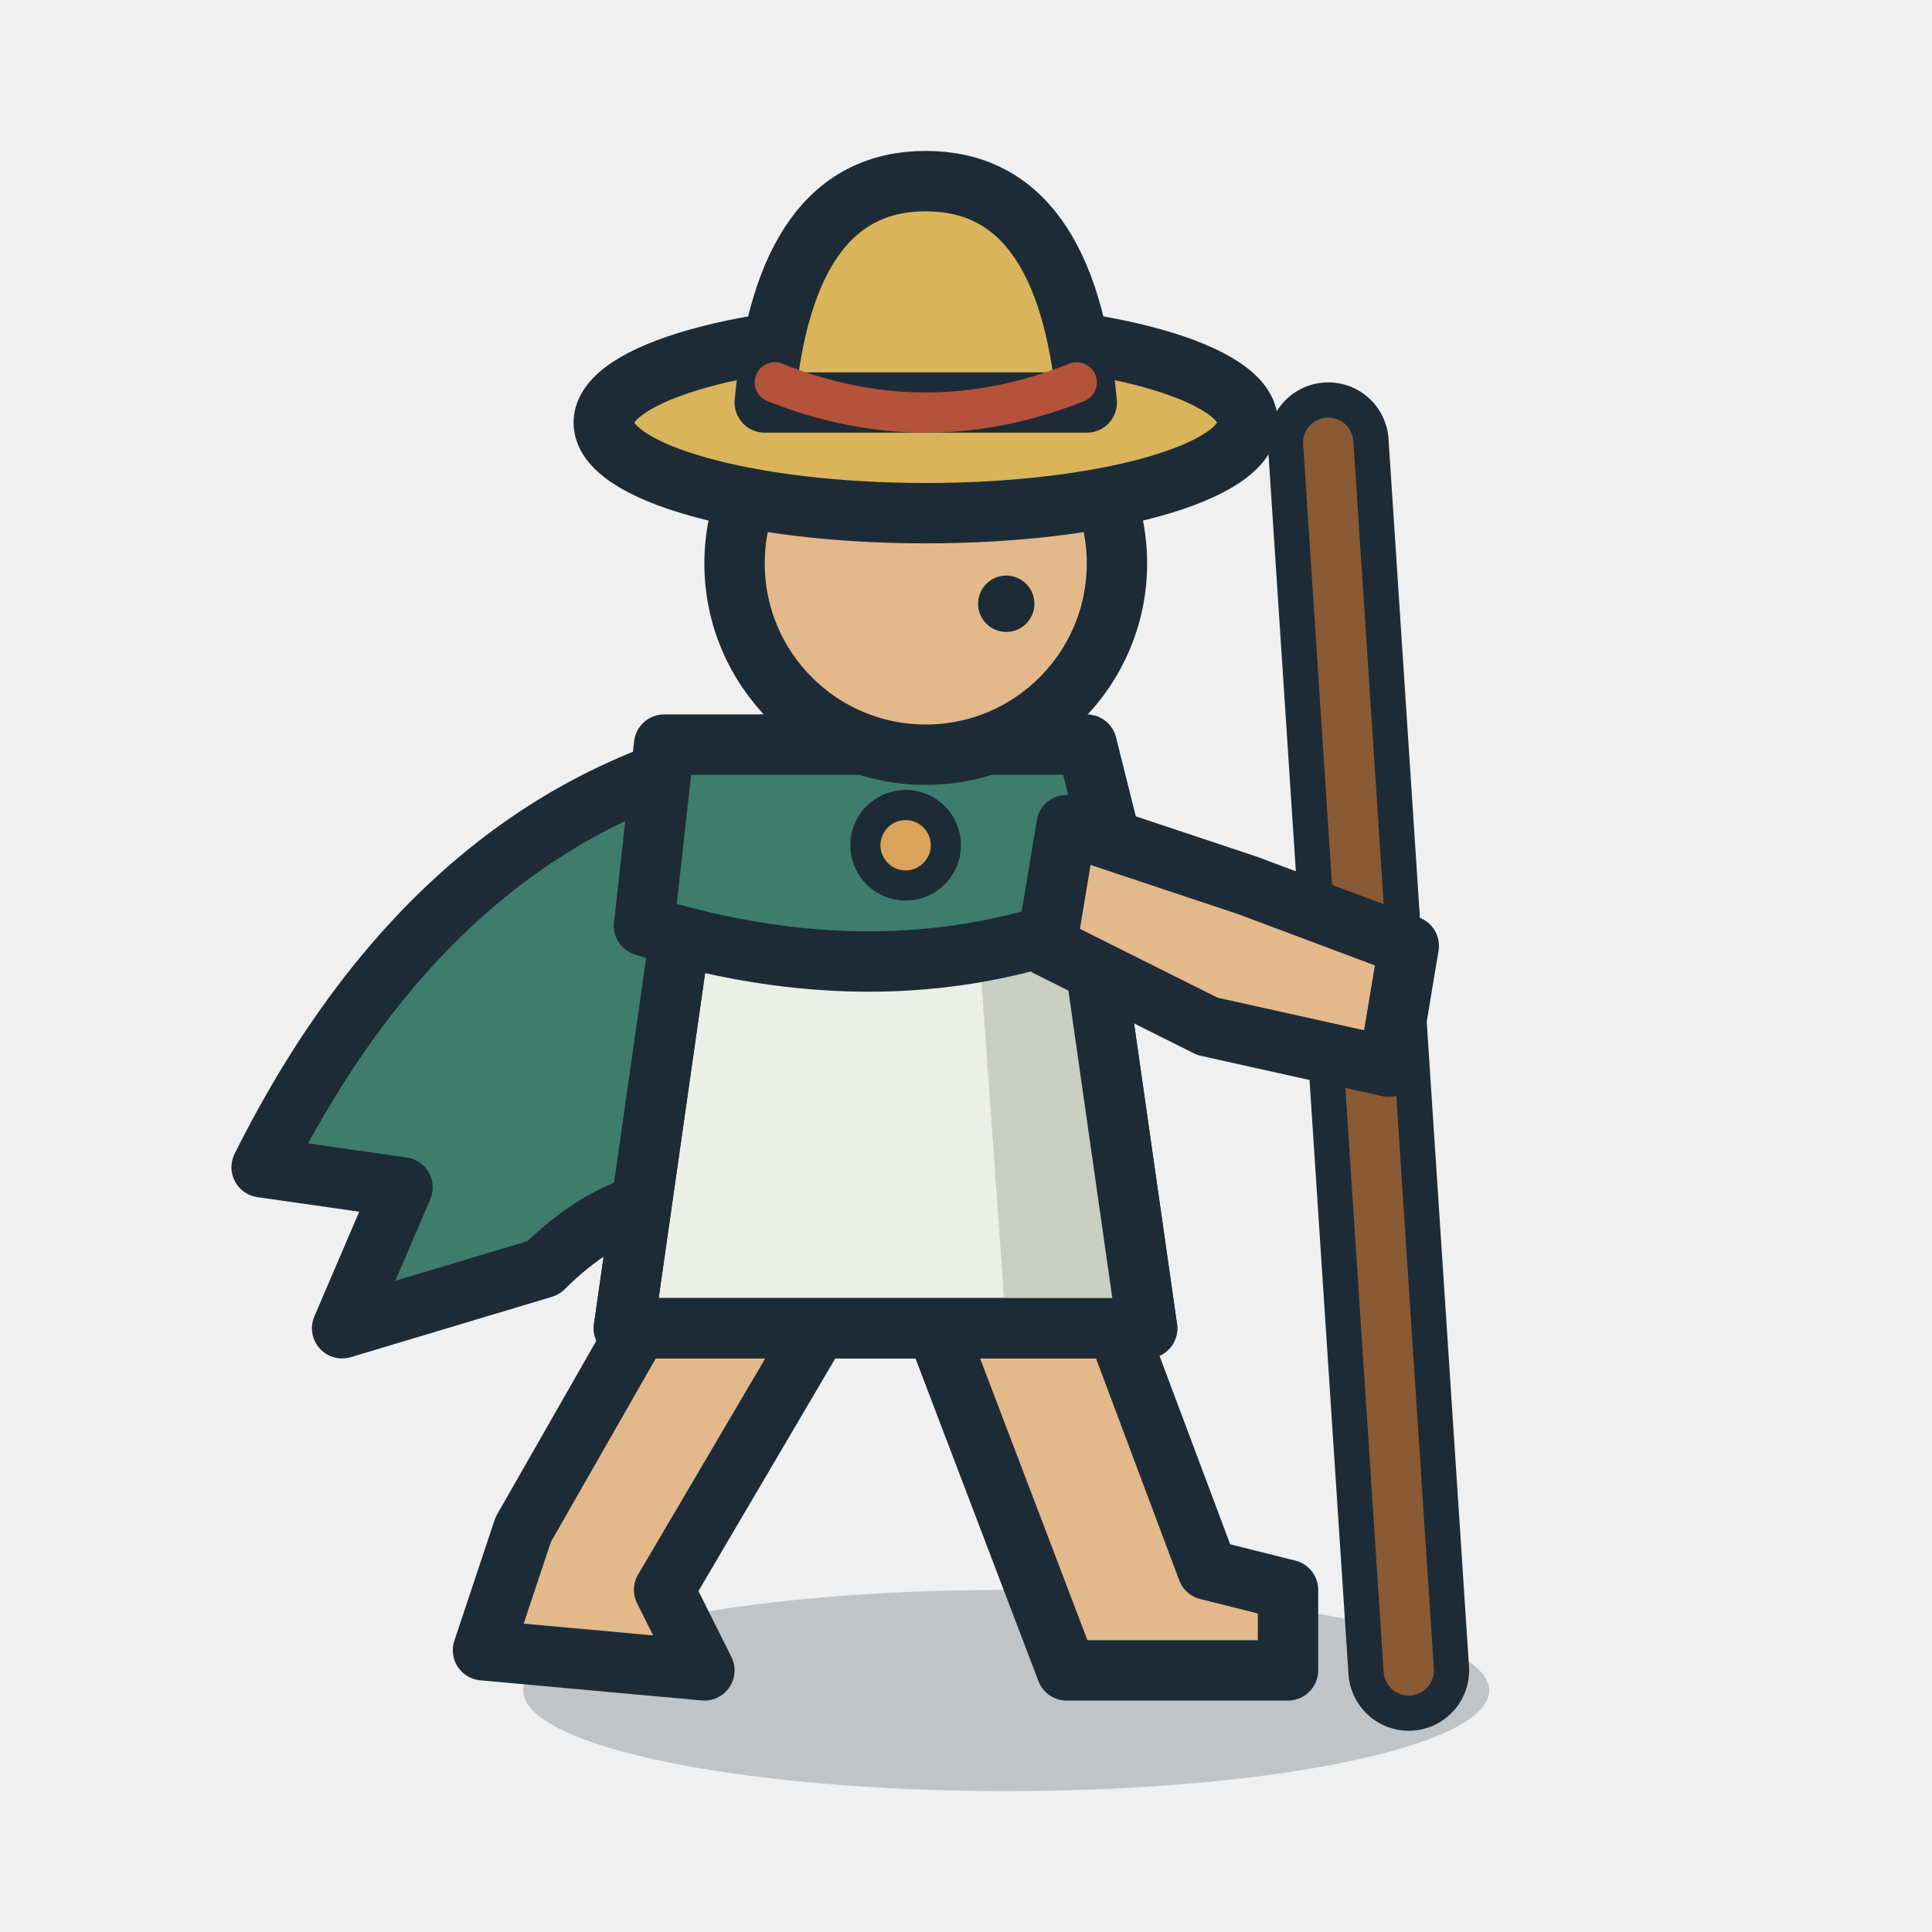
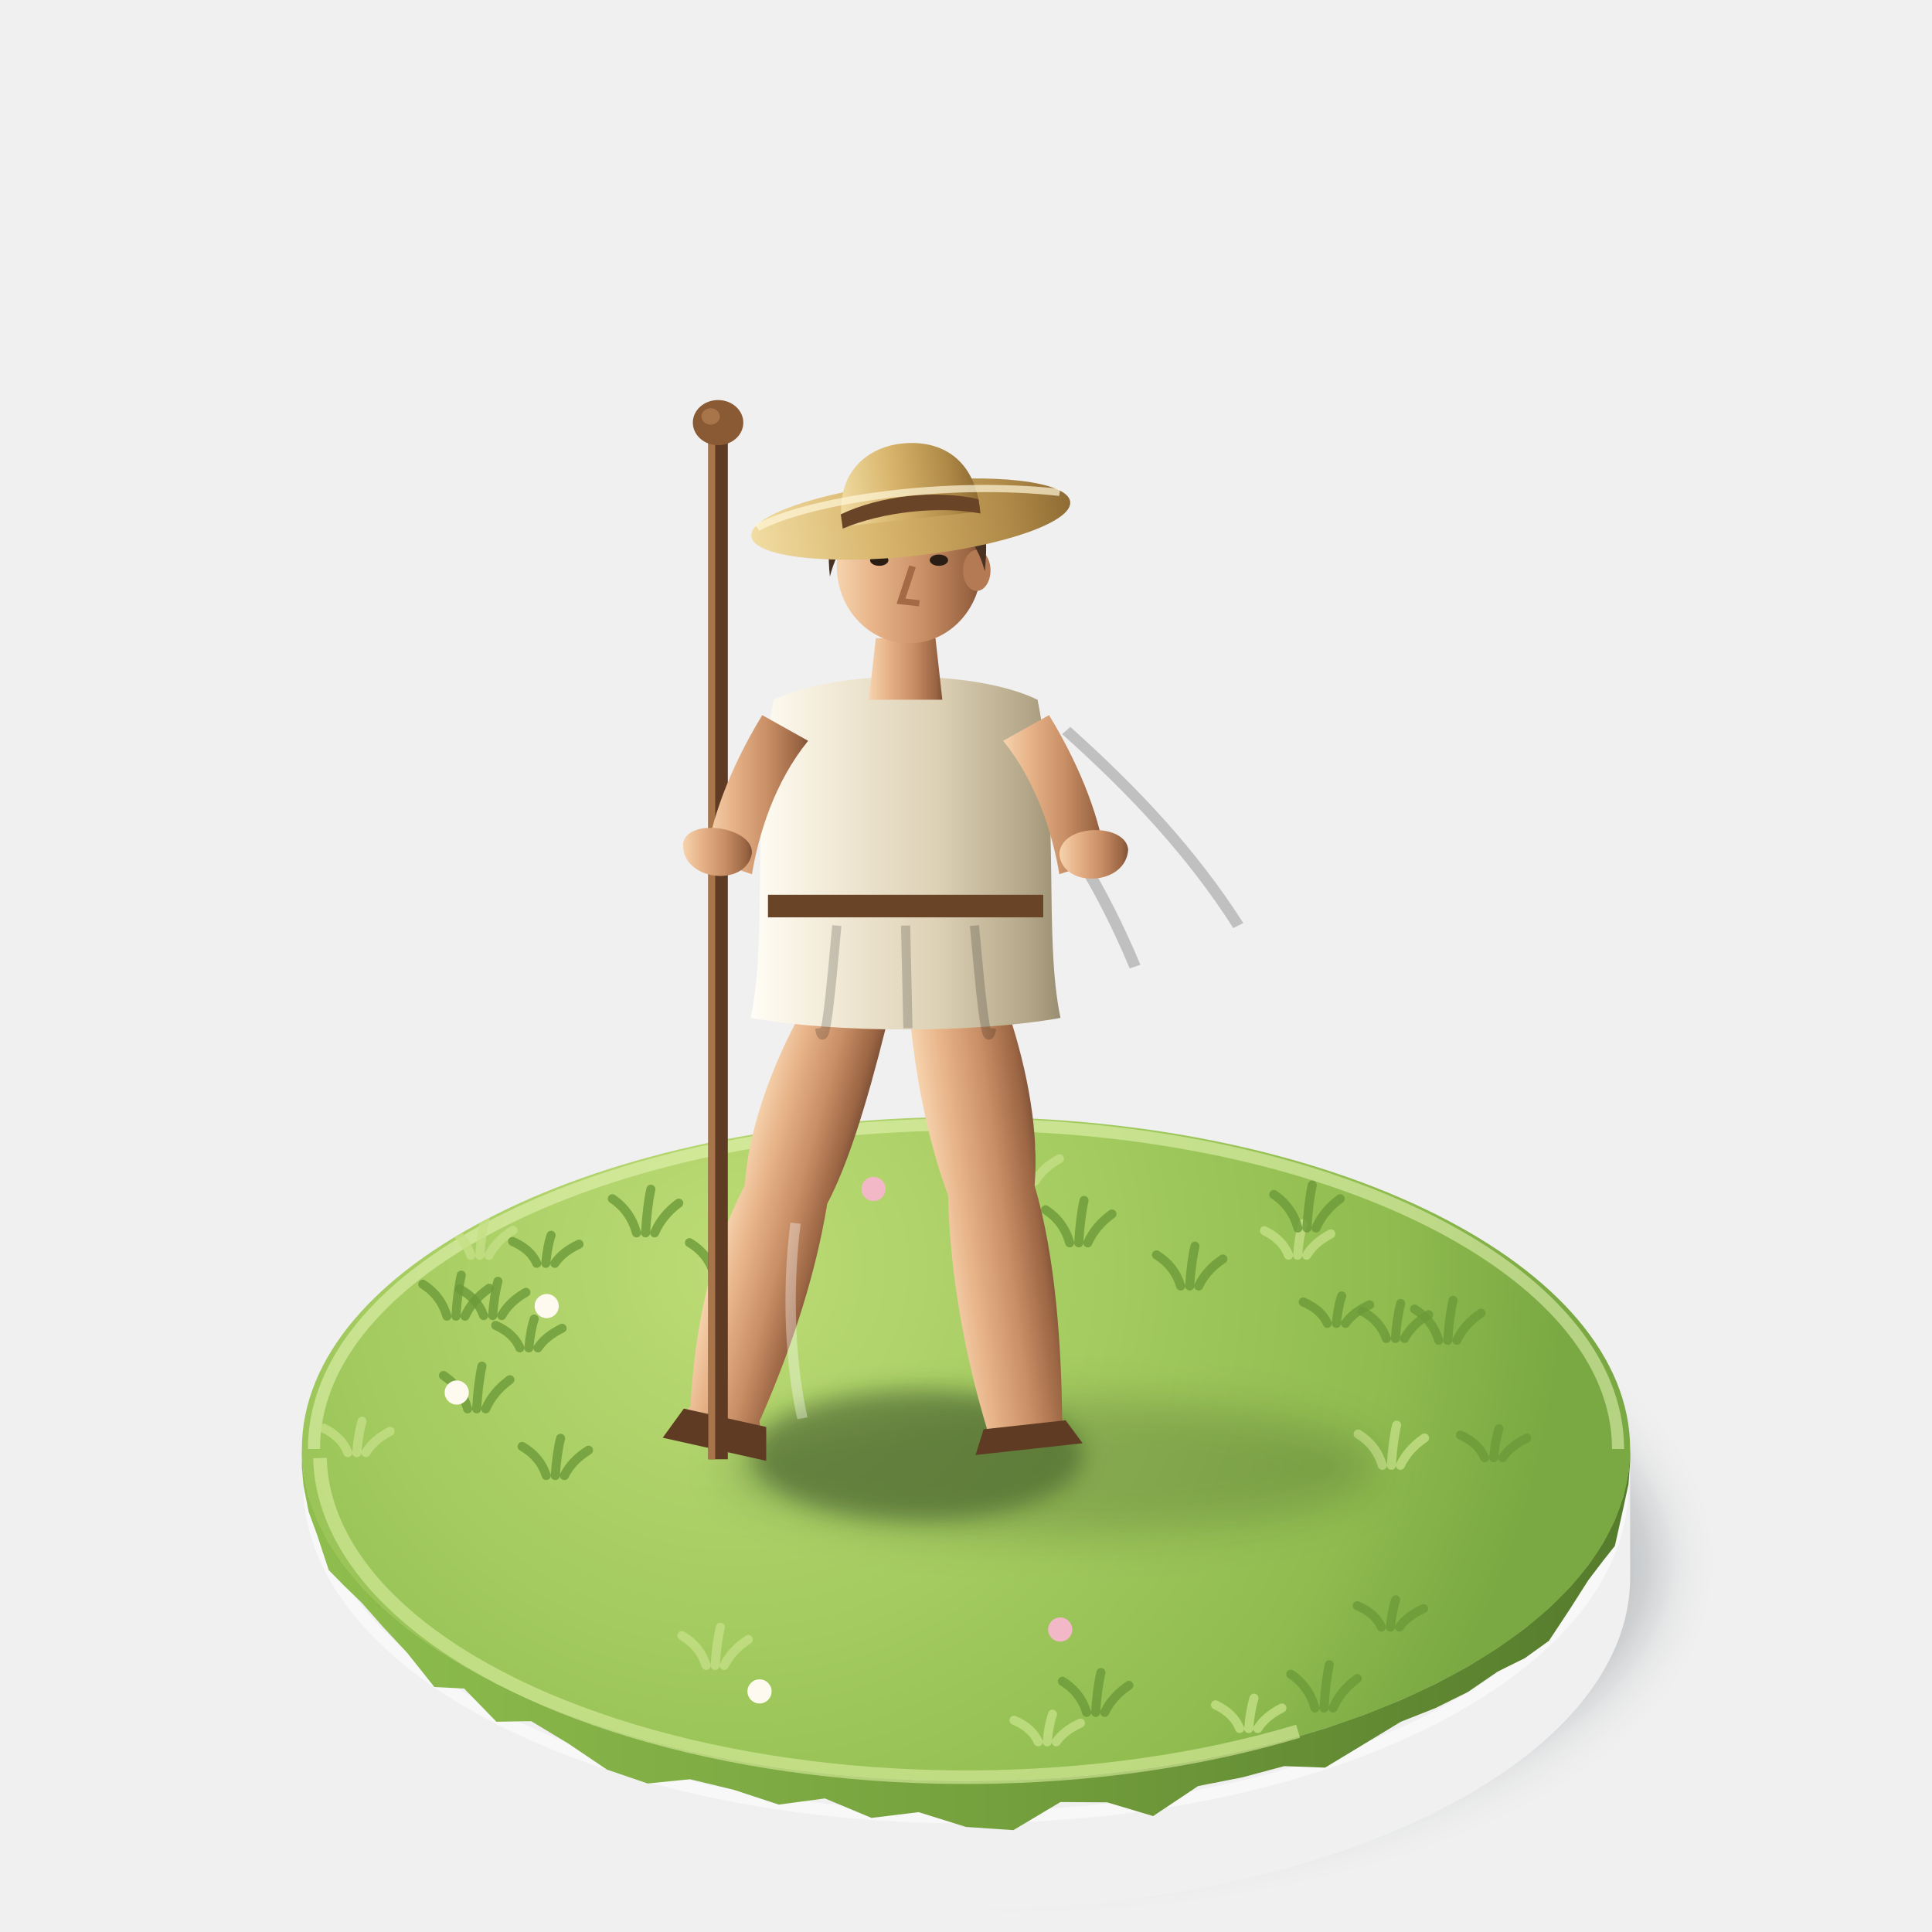
- <svg xmlns="http://www.w3.org/2000/svg" viewBox="0 0 96 96">
-   <ellipse cx="50" cy="84" rx="24" ry="5" fill="#1d2b36" opacity="0.22" />
-   <g stroke="#1d2b36" stroke-width="3" stroke-linejoin="round" stroke-linecap="round">
-     <path d="M38 37 Q22 40 13 58 L20 59 L17 66 L27 63 Q32 58 38 60 Z" fill="#3e7d6b" />
-     <line x1="66" y1="22" x2="70" y2="83" stroke-width="6" />
-     <line x1="66" y1="22" x2="70" y2="83" stroke="#8a5a34" stroke-width="2.5" />
-     <path d="M34 62 L43 62 L33 79 L35 83 L24 82 L26 76 Z" fill="#e3b98c" />
-     <path d="M45 62 L54 62 L60 78 L64 79 L64 83 L53 83 Z" fill="#e3b98c" />
-     <path d="M35 38 L53 38 L57 66 L31 66 Z" fill="#eceee8" />
-     <path d="M48 38 L53 38 L57 66 L50 66 Z" fill="#c9cdc2" stroke="none" />
-     <path d="M35 38 L53 38 L57 66 L31 66 Z" fill="none" />
-     <path d="M33 37 L54 37 L56 45 Q45 50 32 46 Z" fill="#3e7d6b" />
-     <circle cx="45" cy="42" r="2" fill="#d9a35a" stroke-width="1.5" />
-     <path d="M53 41 L62 44 L70 47 L69 53 L60 51 L52 47 Z" fill="#e3b98c" />
-     <circle cx="46" cy="28" r="9.5" fill="#e3b98c" />
-     <circle cx="50" cy="30" r="1.4" fill="#1d2b36" stroke="none" />
-     <ellipse cx="46" cy="21" rx="16" ry="4.5" fill="#d9b45a" />
-     <path d="M38 20 Q39 9 46 9 Q53 9 54 20 Z" fill="#d9b45a" />
-     <path d="M38.5 19 Q46 22 53.5 19" fill="none" stroke="#b5523b" stroke-width="2" />
+ <svg xmlns="http://www.w3.org/2000/svg" viewBox="0 0 128 128">
+   <defs>
+     <filter id="scout-blur1_6" x="-40%" y="-40%" width="180%" height="180%">
+       <feGaussianBlur stdDeviation="1.6" />
+     </filter>
+     <linearGradient id="scout-own" gradientUnits="userSpaceOnUse" x1="20" y1="0" x2="108" y2="0">
+       <stop offset="0" stop-color="#ffffff" />
+       <stop offset="0.3" stop-color="#e6e6e6" />
+       <stop offset="0.6" stop-color="#c4c4c4" />
+       <stop offset="0.86" stop-color="#9a9a9a" />
+       <stop offset="1" stop-color="#747474" />
+     </linearGradient>
+     <linearGradient id="scout-lip" gradientUnits="userSpaceOnUse" x1="20" y1="0" x2="108" y2="0">
+       <stop offset="0" stop-color="#8fbe4e" />
+       <stop offset="0.5" stop-color="#76a23e" />
+       <stop offset="1" stop-color="#557b2c" />
+     </linearGradient>
+     <radialGradient id="scout-grass" gradientUnits="userSpaceOnUse" cx="48.6" cy="83.9" r="55">
+       <stop offset="0" stop-color="#bddb76" />
+       <stop offset="0.45" stop-color="#a3cb5f" />
+       <stop offset="0.8" stop-color="#8fbb4f" />
+       <stop offset="1" stop-color="#7aa842" />
+     </radialGradient>
+     <clipPath id="scout-top">
+       <ellipse cx="64" cy="96" rx="44" ry="22" />
+     </clipPath>
+     <filter id="scout-blur1_4" x="-40%" y="-40%" width="180%" height="180%">
+       <feGaussianBlur stdDeviation="1.4" />
+     </filter>
+     <filter id="scout-blur0_7" x="-40%" y="-40%" width="180%" height="180%">
+       <feGaussianBlur stdDeviation="0.7" />
+     </filter>
+     <linearGradient id="scout-uacc" x1="0" y1="0" x2="1" y2="0">
+       <stop offset="0" stop-color="#ffffff" />
+       <stop offset="0.35" stop-color="#e6e6e6" />
+       <stop offset="0.7" stop-color="#9a9a9a" />
+       <stop offset="1" stop-color="#747474" />
+     </linearGradient>
+     <linearGradient id="scout-uskin" x1="0" y1="0" x2="1" y2="0">
+       <stop offset="0" stop-color="#f6d3ad" />
+       <stop offset="0.25" stop-color="#e8b48a" />
+       <stop offset="0.6" stop-color="#c98f66" />
+       <stop offset="0.9" stop-color="#9c6644" />
+       <stop offset="1" stop-color="#7f5238" />
+     </linearGradient>
+     <linearGradient id="scout-utunic" x1="0" y1="0" x2="1" y2="0">
+       <stop offset="0" stop-color="#fffdf6" />
+       <stop offset="0.25" stop-color="#f3ebd8" />
+       <stop offset="0.6" stop-color="#ddd1b6" />
+       <stop offset="0.9" stop-color="#b3a688" />
+       <stop offset="1" stop-color="#9a8e72" />
+     </linearGradient>
+     <linearGradient id="scout-ufelt" x1="0" y1="0" x2="1" y2="0">
+       <stop offset="0" stop-color="#f1dca2" />
+       <stop offset="0.4" stop-color="#d8b56c" />
+       <stop offset="0.8" stop-color="#b08a48" />
+       <stop offset="1" stop-color="#8f6c34" />
+     </linearGradient>
+     <filter id="scout-blk" color-interpolation-filters="sRGB">
+       <feColorMatrix type="matrix" values="0 0 0 0 0 0 0 0 0 0 0 0 0 0 0 0 0 0 1 0" />
+     </filter>
+     <mask id="scout-hole1" maskUnits="userSpaceOnUse" x="-2000" y="-2000" width="4000" height="4000">
+       <rect x="-2000" y="-2000" width="4000" height="4000" fill="#fff" />
+       <g filter="url(#scout-blk)">
+         <path d="M20,96.5 A44,22 0 0 0 108,96.5 L108,104.5 A44,22 0 0 1 20,104.5Z" fill="url(#scout-own)" />
+         <path d="M20,103.1 A44,22 0 0 0 108,103.1 L108,104.5 A44,22 0 0 1 20,104.5Z" fill="#4e4e4e" opacity="0.35" />
+       </g>
+     </mask>
+     <mask id="scout-hole2" maskUnits="userSpaceOnUse" x="-2000" y="-2000" width="4000" height="4000">
+       <rect x="-2000" y="-2000" width="4000" height="4000" fill="#fff" />
+       <g filter="url(#scout-blk)">
+         <g transform="translate(60 96) scale(0.76 0.68)">
+           <path d="M-11,-74 C-4,-77.5 8,-77.5 13,-73.5 C21,-70 30,-63 37,-52 C31,-52.5 27.5,-49 23.5,-43 C21,-50 17,-56 12,-58 L-8,-60Z" fill="url(#scout-uacc)" />
+         </g>
+       </g>
+     </mask>
+   </defs>
+   <g>
+     <g mask="url(#scout-hole2)">
+       <g mask="url(#scout-hole1)">
+         <ellipse cx="67" cy="103.5" rx="43.12" ry="19.8" fill="#1d2b36" opacity="0.22" filter="url(#scout-blur1_6)" />
+       </g>
+       <path d="M20.5,98.4 A43.5,22 0 0 0 107.5,98.4" fill="none" stroke="#fff" stroke-width="0.8" opacity="0.5" />
+       <path d="M20,96 L20.11,97.57 L20.45,99.13 L21.01,100.68 L21.78,102.2 L22.77,103.69 L23.98,105.14 L25.38,106.54 L26.98,107.89 L28.78,109.18 L30.75,110.41 L32.89,111.56 L35.19,112.63 L37.63,113.61 L40.21,114.51 L42.91,115.31 L45.72,116.01 L48.62,116.61 L51.6,117.11 L54.65,117.5 L57.74,117.78 L60.86,117.94 L64,118 L67.14,117.94 L70.26,117.78 L73.35,117.5 L76.4,117.11 L79.38,116.61 L82.28,116.01 L85.09,115.31 L87.79,114.51 L90.37,113.61 L92.81,112.63 L95.11,111.56 L97.25,110.41 L99.22,109.18 L101.02,107.89 L102.62,106.54 L104.02,105.14 L105.23,103.69 L106.22,102.2 L106.99,100.68 L107.55,99.13 L107.89,97.57 L108,96 L108,96.81 L107.89,98.33 L107.55,99.91 L106.99,102.42 L106.22,103.39 L105.23,104.69 L104.02,106.59 L102.62,108.71 L101.02,109.86 L99.22,110.75 L97.25,112.1 L95.11,113.16 L92.81,114.07 L90.37,115.55 L87.79,117.11 L85.09,117.01 L82.28,117.76 L79.38,118.33 L76.4,120.32 L73.35,119.41 L70.26,119.39 L67.14,121.25 L64,121.04 L60.86,120.06 L57.74,120.44 L54.65,119.15 L51.6,119.56 L48.62,118.58 L45.72,117.88 L42.91,118.16 L40.21,117.24 L37.63,115.5 L35.19,114.03 L32.89,114.07 L30.75,111.87 L28.78,111.77 L26.98,109.51 L25.38,107.79 L23.98,106.2 L22.77,105.03 L21.78,104.02 L21.01,101.69 L20.45,100.16 L20.11,98.44 L20,97.21Z" fill="url(#scout-lip)" />
+       <ellipse cx="64" cy="96" rx="44" ry="22" fill="url(#scout-grass)" />
+       <path d="M21.2,96.6 A42.8,21.4 0 0 0 86,114.7" fill="none" stroke="#dcefa2" stroke-width="0.9" opacity="0.6" />
+       <path d="M20.8,96 A43.2,21.5 0 0 1 107.2,96" fill="none" stroke="#e8f5b8" stroke-width="0.8" opacity="0.55" />
+       <g clip-path="url(#scout-top)">
+         <path d="M91.85,88.68 q-0.4,-1.16 -1.6,-1.81 M92.45,88.68 q0.1,-1.39 0.35,-2.32 M93.05,88.68 q0.5,-0.93 1.6,-1.58" stroke="#6c9a38" stroke-width="0.6" stroke-linecap="round" fill="none" opacity="0.8" />
+         <path d="M34.44,89.3 q-0.4,-0.95 -1.6,-1.49 M35.04,89.3 q0.1,-1.14 0.35,-1.91 M35.64,89.3 q0.5,-0.76 1.6,-1.3" stroke="#6c9a38" stroke-width="0.6" stroke-linecap="round" fill="none" opacity="0.8" />
+         <path d="M68.78,115.4 q-0.4,-0.92 -1.6,-1.43 M69.38,115.4 q0.1,-1.1 0.35,-1.83 M69.98,115.4 q0.5,-0.73 1.6,-1.24" stroke="#c4e086" stroke-width="0.6" stroke-linecap="round" fill="none" opacity="0.8" />
+         <path d="M95.32,88.8 q-0.4,-1.33 -1.6,-2.07 M95.92,88.8 q0.1,-1.59 0.35,-2.65 M96.52,88.8 q0.5,-1.06 1.6,-1.8" stroke="#6c9a38" stroke-width="0.6" stroke-linecap="round" fill="none" opacity="0.8" />
+         <path d="M85.37,83.16 q-0.4,-1.04 -1.6,-1.62 M85.97,83.16 q0.1,-1.25 0.35,-2.08 M86.57,83.16 q0.5,-0.83 1.6,-1.41" stroke="#c4e086" stroke-width="0.6" stroke-linecap="round" fill="none" opacity="0.8" />
+         <path d="M30.98,93.34 q-0.4,-1.42 -1.6,-2.21 M31.58,93.34 q0.1,-1.7 0.35,-2.83 M32.18,93.34 q0.5,-1.13 1.6,-1.93" stroke="#6c9a38" stroke-width="0.6" stroke-linecap="round" fill="none" opacity="0.8" />
+         <path d="M70.87,82.34 q-0.4,-1.41 -1.6,-2.19 M71.47,82.34 q0.1,-1.69 0.35,-2.81 M72.07,82.34 q0.5,-1.12 1.6,-1.91" stroke="#6c9a38" stroke-width="0.6" stroke-linecap="round" fill="none" opacity="0.8" />
+         <path d="M82.13,114.52 q-0.4,-1 -1.6,-1.57 M82.73,114.52 q0.1,-1.2 0.35,-2.01 M83.33,114.52 q0.5,-0.8 1.6,-1.36" stroke="#c4e086" stroke-width="0.6" stroke-linecap="round" fill="none" opacity="0.8" />
+         <path d="M91.52,107.8 q-0.4,-0.91 -1.6,-1.42 M92.12,107.8 q0.1,-1.09 0.35,-1.81 M92.72,107.8 q0.5,-0.73 1.6,-1.23" stroke="#6c9a38" stroke-width="0.6" stroke-linecap="round" fill="none" opacity="0.8" />
+         <path d="M46.78,110.34 q-0.4,-1.27 -1.6,-1.98 M47.38,110.34 q0.1,-1.52 0.35,-2.53 M47.98,110.34 q0.5,-1.01 1.6,-1.72" stroke="#c4e086" stroke-width="0.6" stroke-linecap="round" fill="none" opacity="0.8" />
+         <path d="M36.19,97.76 q-0.4,-1.24 -1.6,-1.93 M36.79,97.76 q0.1,-1.48 0.35,-2.47 M37.39,97.76 q0.5,-0.99 1.6,-1.68" stroke="#6c9a38" stroke-width="0.6" stroke-linecap="round" fill="none" opacity="0.8" />
+         <path d="M71.99,113.45 q-0.4,-1.32 -1.6,-2.06 M72.59,113.45 q0.1,-1.58 0.35,-2.64 M73.19,113.45 q0.5,-1.05 1.6,-1.79" stroke="#6c9a38" stroke-width="0.6" stroke-linecap="round" fill="none" opacity="0.8" />
+         <path d="M29.61,87.2 q-0.4,-1.36 -1.6,-2.12 M30.21,87.2 q0.1,-1.63 0.35,-2.72 M30.81,87.2 q0.5,-1.09 1.6,-1.85" stroke="#6c9a38" stroke-width="0.6" stroke-linecap="round" fill="none" opacity="0.8" />
+         <path d="M91.58,97.08 q-0.4,-1.33 -1.6,-2.07 M92.18,97.08 q0.1,-1.6 0.35,-2.66 M92.78,97.08 q0.5,-1.06 1.6,-1.81" stroke="#c4e086" stroke-width="0.6" stroke-linecap="round" fill="none" opacity="0.8" />
+         <path d="M98.36,96.58 q-0.4,-0.96 -1.6,-1.5 M98.96,96.58 q0.1,-1.15 0.35,-1.92 M99.56,96.58 q0.5,-0.77 1.6,-1.3" stroke="#6c9a38" stroke-width="0.6" stroke-linecap="round" fill="none" opacity="0.8" />
+         <path d="M47.28,84.32 q-0.4,-1.28 -1.6,-1.99 M47.88,84.32 q0.1,-1.53 0.35,-2.56 M48.48,84.32 q0.5,-1.02 1.6,-1.74" stroke="#6c9a38" stroke-width="0.6" stroke-linecap="round" fill="none" opacity="0.8" />
+         <path d="M87.94,87.68 q-0.4,-0.91 -1.6,-1.42 M88.54,87.68 q0.1,-1.09 0.35,-1.82 M89.14,87.68 q0.5,-0.73 1.6,-1.23" stroke="#6c9a38" stroke-width="0.6" stroke-linecap="round" fill="none" opacity="0.8" />
+         <path d="M32.04,87.16 q-0.4,-1.13 -1.6,-1.77 M32.64,87.16 q0.1,-1.36 0.35,-2.27 M33.24,87.16 q0.5,-0.91 1.6,-1.54" stroke="#6c9a38" stroke-width="0.6" stroke-linecap="round" fill="none" opacity="0.8" />
+         <path d="M31.19,83.17 q-0.4,-1.22 -1.6,-1.91 M31.79,83.17 q0.1,-1.47 0.35,-2.44 M32.39,83.17 q0.5,-0.98 1.6,-1.66" stroke="#c4e086" stroke-width="0.6" stroke-linecap="round" fill="none" opacity="0.8" />
+         <path d="M87.12,113.16 q-0.4,-1.43 -1.6,-2.24 M87.72,113.16 q0.1,-1.72 0.35,-2.87 M88.32,113.16 q0.5,-1.15 1.6,-1.95" stroke="#6c9a38" stroke-width="0.6" stroke-linecap="round" fill="none" opacity="0.8" />
+         <path d="M42.17,81.68 q-0.4,-1.45 -1.6,-2.26 M42.77,81.68 q0.1,-1.73 0.35,-2.89 M43.37,81.68 q0.5,-1.16 1.6,-1.97" stroke="#6c9a38" stroke-width="0.6" stroke-linecap="round" fill="none" opacity="0.8" />
+         <path d="M67.39,78.24 q-0.4,-1.08 -1.6,-1.69 M67.99,78.24 q0.1,-1.3 0.35,-2.16 M68.59,78.24 q0.5,-0.86 1.6,-1.47" stroke="#c4e086" stroke-width="0.6" stroke-linecap="round" fill="none" opacity="0.8" />
+         <path d="M78.22,85.2 q-0.4,-1.32 -1.6,-2.06 M78.82,85.2 q0.1,-1.58 0.35,-2.64 M79.42,85.2 q0.5,-1.06 1.6,-1.79" stroke="#6c9a38" stroke-width="0.6" stroke-linecap="round" fill="none" opacity="0.8" />
+         <path d="M35.56,83.7 q-0.4,-0.93 -1.6,-1.45 M36.16,83.7 q0.1,-1.12 0.35,-1.86 M36.76,83.7 q0.5,-0.75 1.6,-1.27" stroke="#6c9a38" stroke-width="0.6" stroke-linecap="round" fill="none" opacity="0.8" />
+         <path d="M23.04,96.24 q-0.4,-1.04 -1.6,-1.62 M23.64,96.24 q0.1,-1.25 0.35,-2.08 M24.24,96.24 q0.5,-0.83 1.6,-1.41" stroke="#c4e086" stroke-width="0.6" stroke-linecap="round" fill="none" opacity="0.8" />
+         <path d="M85.99,81.36 q-0.4,-1.43 -1.6,-2.22 M86.59,81.36 q0.1,-1.71 0.35,-2.85 M87.19,81.36 q0.5,-1.14 1.6,-1.94" stroke="#6c9a38" stroke-width="0.6" stroke-linecap="round" fill="none" opacity="0.8" />
+         <circle cx="57.87" cy="78.77" r="0.8" fill="#f3b8c8" />
+         <circle cx="30.26" cy="92.26" r="0.8" fill="#fffaf0" />
+         <circle cx="50.32" cy="112.06" r="0.8" fill="#fffaf0" />
+         <circle cx="70.24" cy="107.96" r="0.8" fill="#f3b8c8" />
+         <circle cx="36.22" cy="86.53" r="0.8" fill="#fffaf0" />
+       </g>
+       <g clip-path="url(#scout-top)">
+         <ellipse cx="69.68" cy="97.2" rx="21.56" ry="4.52" fill="#1f3315" opacity="0.21" filter="url(#scout-blur1_4)" />
+         <ellipse cx="60.8" cy="96.4" rx="11" ry="4.34" fill="#1f3315" opacity="0.38" filter="url(#scout-blur0_7)" />
+       </g>
+     </g>
+     <g transform="translate(60 96) scale(0.76 0.68)">
+       <path d="M14,-70 C20,-64 25,-58 29,-51 M10,-66 C14,-60 17,-55 20,-47" fill="none" stroke="#000" stroke-width="1" opacity="0.2" />
+     </g>
+     <g transform="translate(60 96) scale(0.76 0.68)">
+       <g transform="rotate(14 -5 -42)">
+         <path d="M-9,-42 L-1.6,-42 C-1.4,-34 -1.6,-28 -2.4,-24 C-1.6,-16 -2.2,-8 -3,-2 L-1.8,1.5 L-10.4,1.5 L-9.2,-2 C-10.6,-9 -11.2,-17 -9.8,-24 C-10.8,-29 -10.4,-36 -9,-42Z" fill="url(#scout-uskin)" />
+         <path d="M-10.8,1.6 L-1.5,1.6 L-2.3,-1.6 L-9.7,-1.6Z" fill="#5e3b22" />
+       </g>
+     </g>
+     <g transform="translate(60 96) scale(0.76 0.68)">
+       <g transform="rotate(-7 5 -42)">
+         <path d="M0.4,-42 L9,-42 C10,-36 10.2,-30 9.2,-25 C10.2,-18 9.6,-9 8.8,-2 L10,0 L1.2,0 L2.2,-2 C1.2,-9 0.8,-17 1.6,-25 C0.6,-30 0.2,-36 0.4,-42Z" fill="url(#scout-uskin)" />
+         <path d="M0.9,0.4 L10.3,0.4 L9.1,-2 L1.9,-2Z" fill="#5e3b22" />
+       </g>
+     </g>
+     <g transform="translate(60 96) scale(0.76 0.68)">
+       <path d="M-9.6,-22 C-10.4,-15 -10,-8 -9,-3" fill="none" stroke="#fff" stroke-width="0.9" opacity="0.35" />
+     </g>
+     <g transform="translate(60 96) scale(0.76 0.68)">
+       <path d="M-11.5,-73 C-13.5,-62 -12,-50 -13.5,-42 C-6,-40.5 6,-40.5 13.5,-42 C12,-50 13.5,-62 11.5,-73 C6,-76 -6,-76 -11.5,-73Z" fill="url(#scout-utunic)" />
+       <rect x="-12" y="-54" width="24" height="2.2" fill="#6a4426" />
+       <path d="M-6,-51 C-6.5,-45 -7,-38 -7.5,-41 M0,-51 L0.2,-41 M6,-51 C6.5,-45 7,-38 7.5,-41" fill="none" stroke="#000" stroke-width="0.8" opacity="0.18" />
+     </g>
+     <g transform="translate(60 96) scale(0.76 0.68)">
+       <rect x="-17.2" y="-100" width="1.7" height="101" fill="#5e3b22" />
+       <rect x="-17.2" y="-100" width="0.6" height="101" fill="#a8744a" />
+     </g>
+     <g transform="translate(60 96) scale(0.76 0.68)">
+       <circle cx="-16.35" cy="-100" r="2.2" fill="#8a5a34" />
+       <circle cx="-17" cy="-100.6" r="0.8" fill="#a8744a" />
+     </g>
+     <g transform="translate(60 96) scale(0.76 0.68)">
+       <path d="M-12.5,-71.5 C-15.5,-66 -17,-61 -17.4,-57.5 L-13.4,-56 C-12.8,-60 -11.4,-65 -8.5,-69Z" fill="url(#scout-uskin)" />
+       <path d="M-19.4,-59 C-19.6,-55.4 -14,-54.6 -13.4,-58 C-13.2,-60.6 -19,-61.6 -19.4,-59Z" fill="url(#scout-uskin)" />
+       <path d="M8.5,-69 C11.4,-65 12.8,-60 13.4,-56 L17.4,-57.5 C17,-61 15.5,-66 12.5,-71.5Z" fill="url(#scout-uskin)" />
+       <path d="M13.4,-58 C13.6,-54.6 19.2,-54.8 19.4,-58.4 C19.2,-61 13.6,-61 13.4,-58Z" fill="url(#scout-uskin)" />
+     </g>
+     <g transform="translate(60 96) scale(0.76 0.68)">
+       <path d="M-2.6,-79 L2.6,-79 L3.2,-73 L-3.2,-73Z" fill="url(#scout-uskin)" />
+       <ellipse cx="0.3" cy="-86" rx="6.3" ry="7.5" fill="url(#scout-uskin)" />
+       <ellipse cx="6.2" cy="-85.6" rx="1.2" ry="2" fill="#b47a54" />
+       <ellipse cx="-2.3" cy="-86.6" rx="0.8" ry="0.55" fill="#2a1d14" />
+       <ellipse cx="2.9" cy="-86.6" rx="0.8" ry="0.55" fill="#2a1d14" />
+       <path d="M0.6,-86 L-0.4,-82.6 L1.2,-82.4" fill="none" stroke="#a46a46" stroke-width="0.6" />
+     </g>
+     <g transform="translate(60 96) scale(0.76 0.68)">
+       <path d="M-6.6,-85 C-7.4,-93 -3.4,-96 0.6,-96 C5.2,-96 7.6,-92.5 6.9,-85.5 C6,-89.5 3.5,-91.2 0.4,-91.2 C-3,-91.2 -5.6,-89.4 -6.6,-85Z" fill="#4a3222" />
+       <path d="M-5.4,-87.6 C-5.4,-91 -2.6,-93.6 0.6,-93.8" fill="none" stroke="#7a5a40" stroke-width="0.9" />
+     </g>
+     <g transform="translate(60 96) scale(0.76 0.68)">
+       <g transform="rotate(-7 0.4 -91)">
+         <ellipse cx="0.4" cy="-90.6" rx="14" ry="3.6" fill="url(#scout-ufelt)" />
+         <path d="M-5.6,-90.6 C-5.7,-95.8 -2.6,-98 0.5,-98 C3.9,-98 6.7,-95.8 6.5,-90.6Z" fill="url(#scout-ufelt)" />
+         <path d="M-5.6,-91.8 C-2,-93.2 3,-93.2 6.5,-91.8 L6.5,-90.4 C3,-91.6 -2,-91.6 -5.6,-90.4Z" fill="#6a4426" />
+         <path d="M-13,-91.4 C-8,-93.6 4,-94 13.6,-91.6" fill="none" stroke="#fff6d8" stroke-width="0.7" opacity="0.7" />
+       </g>
+     </g>
  </g>
</svg>
